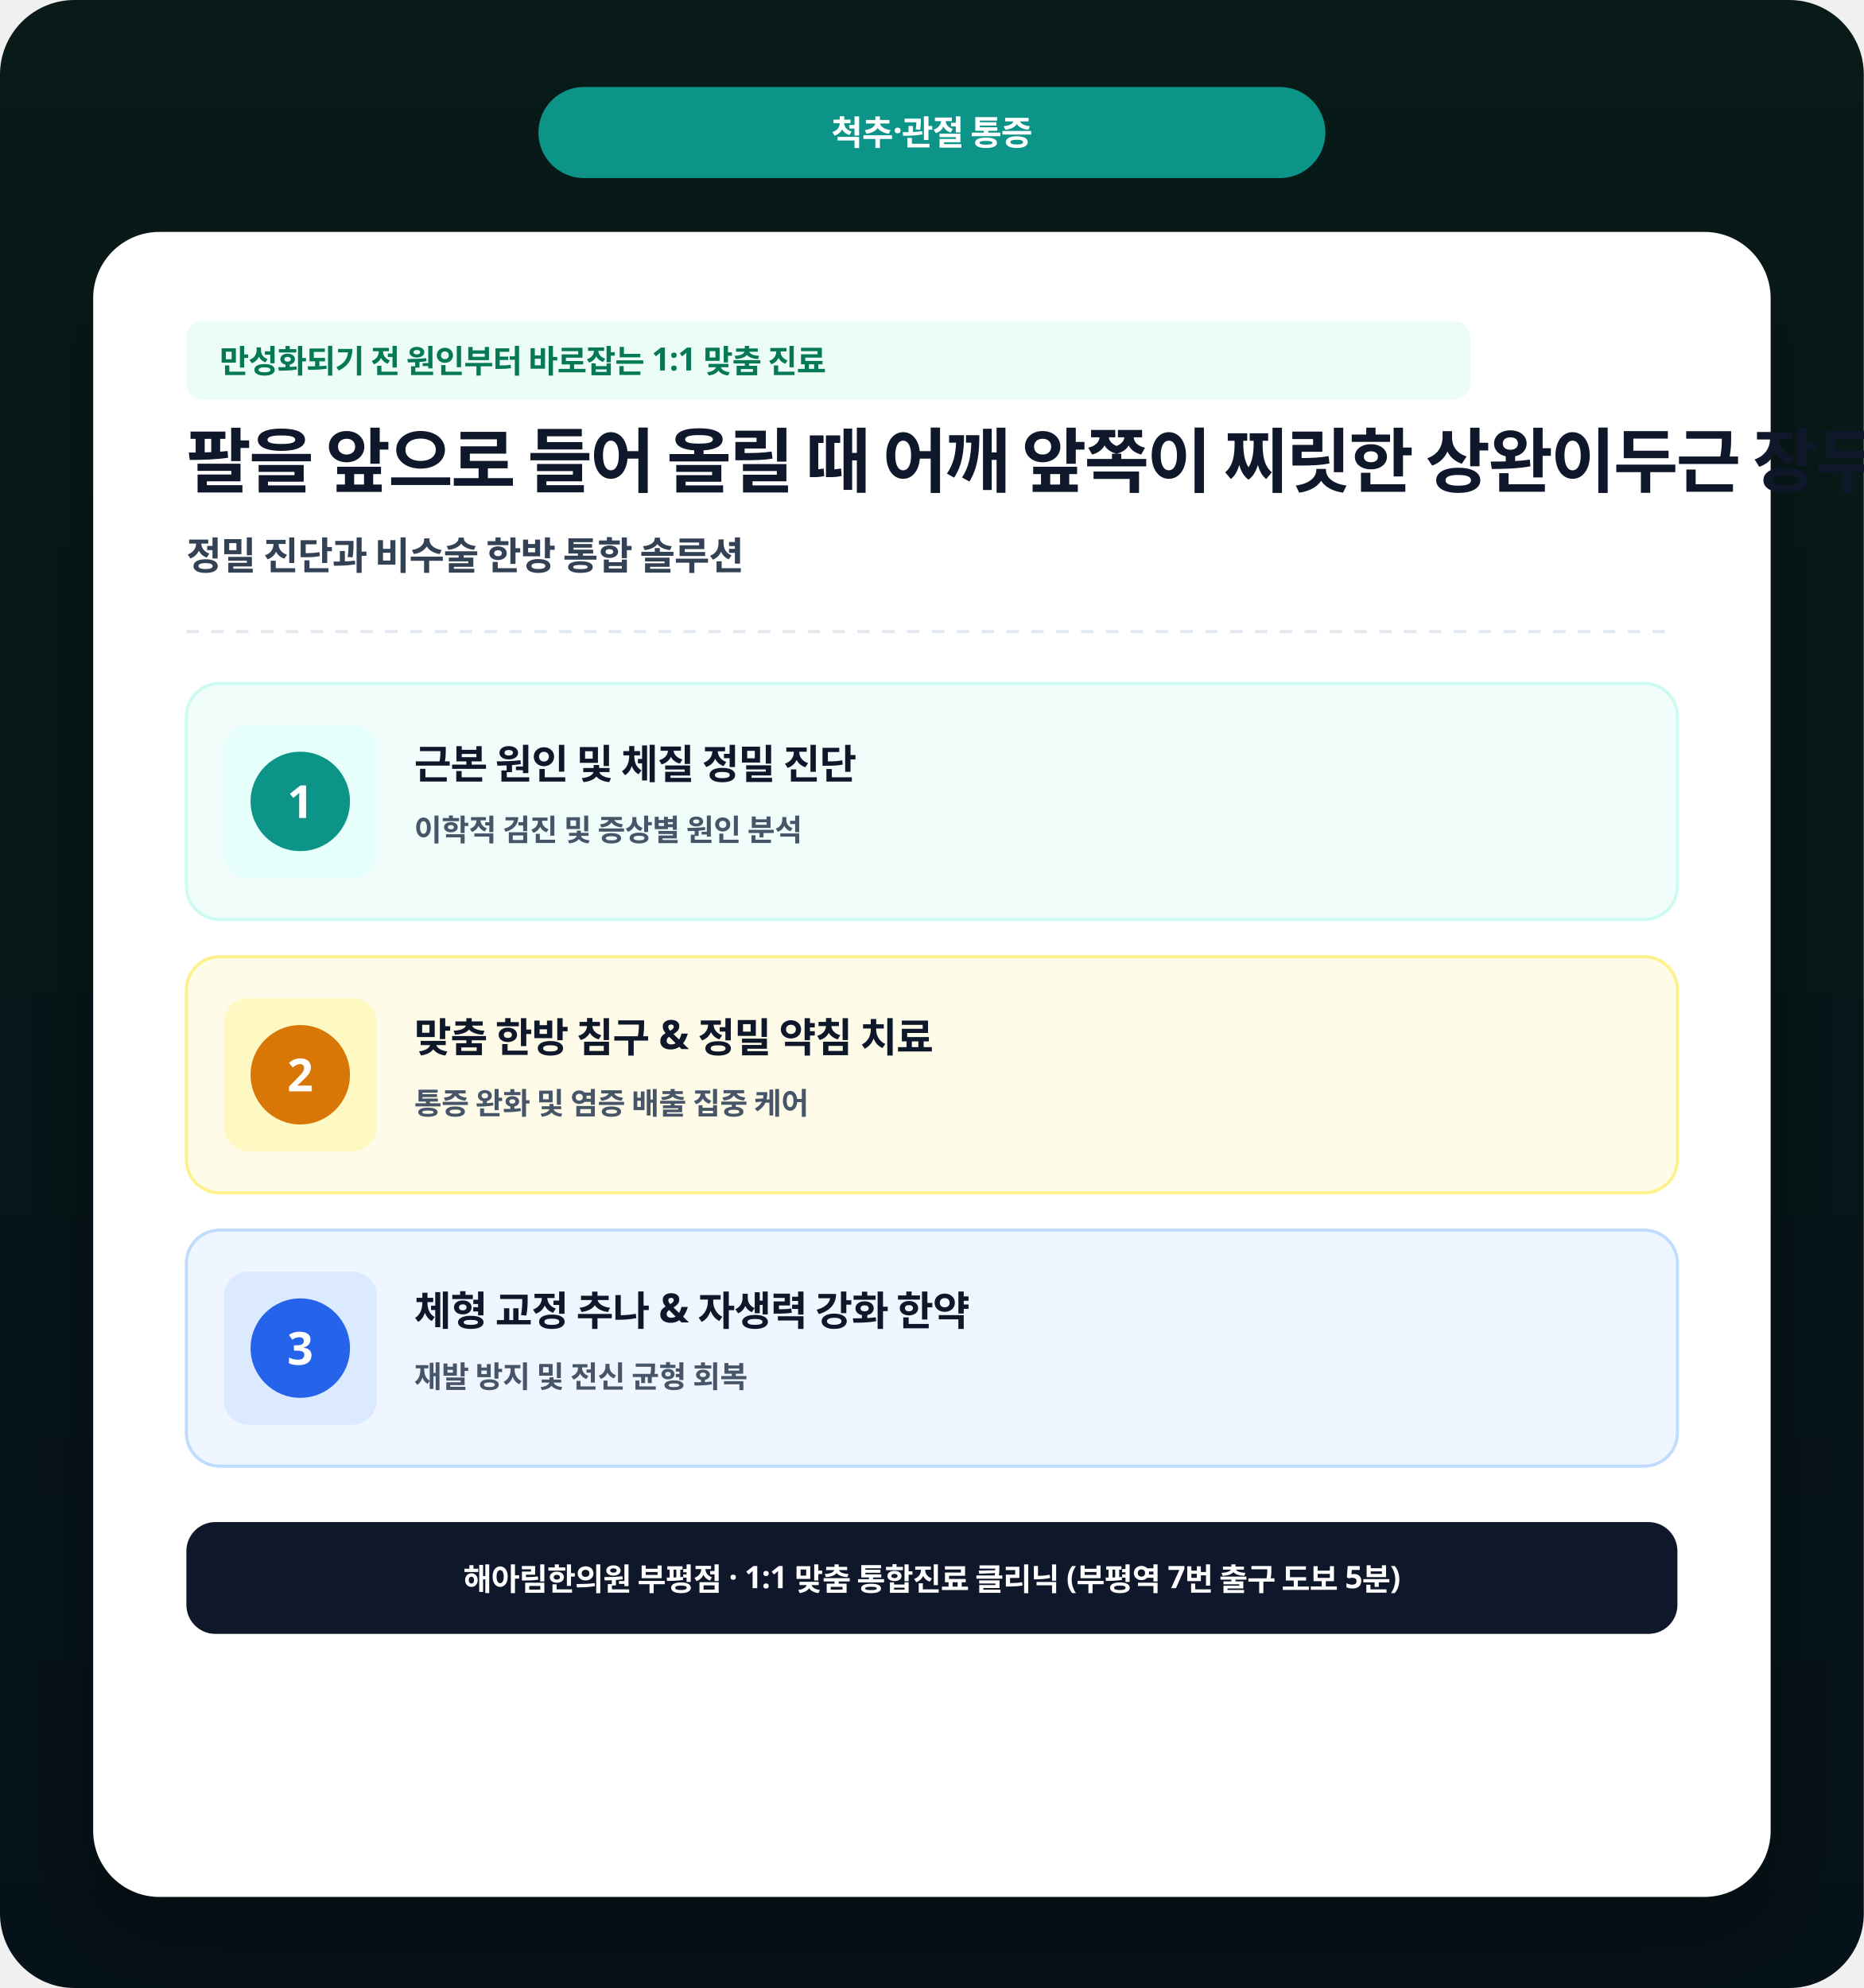
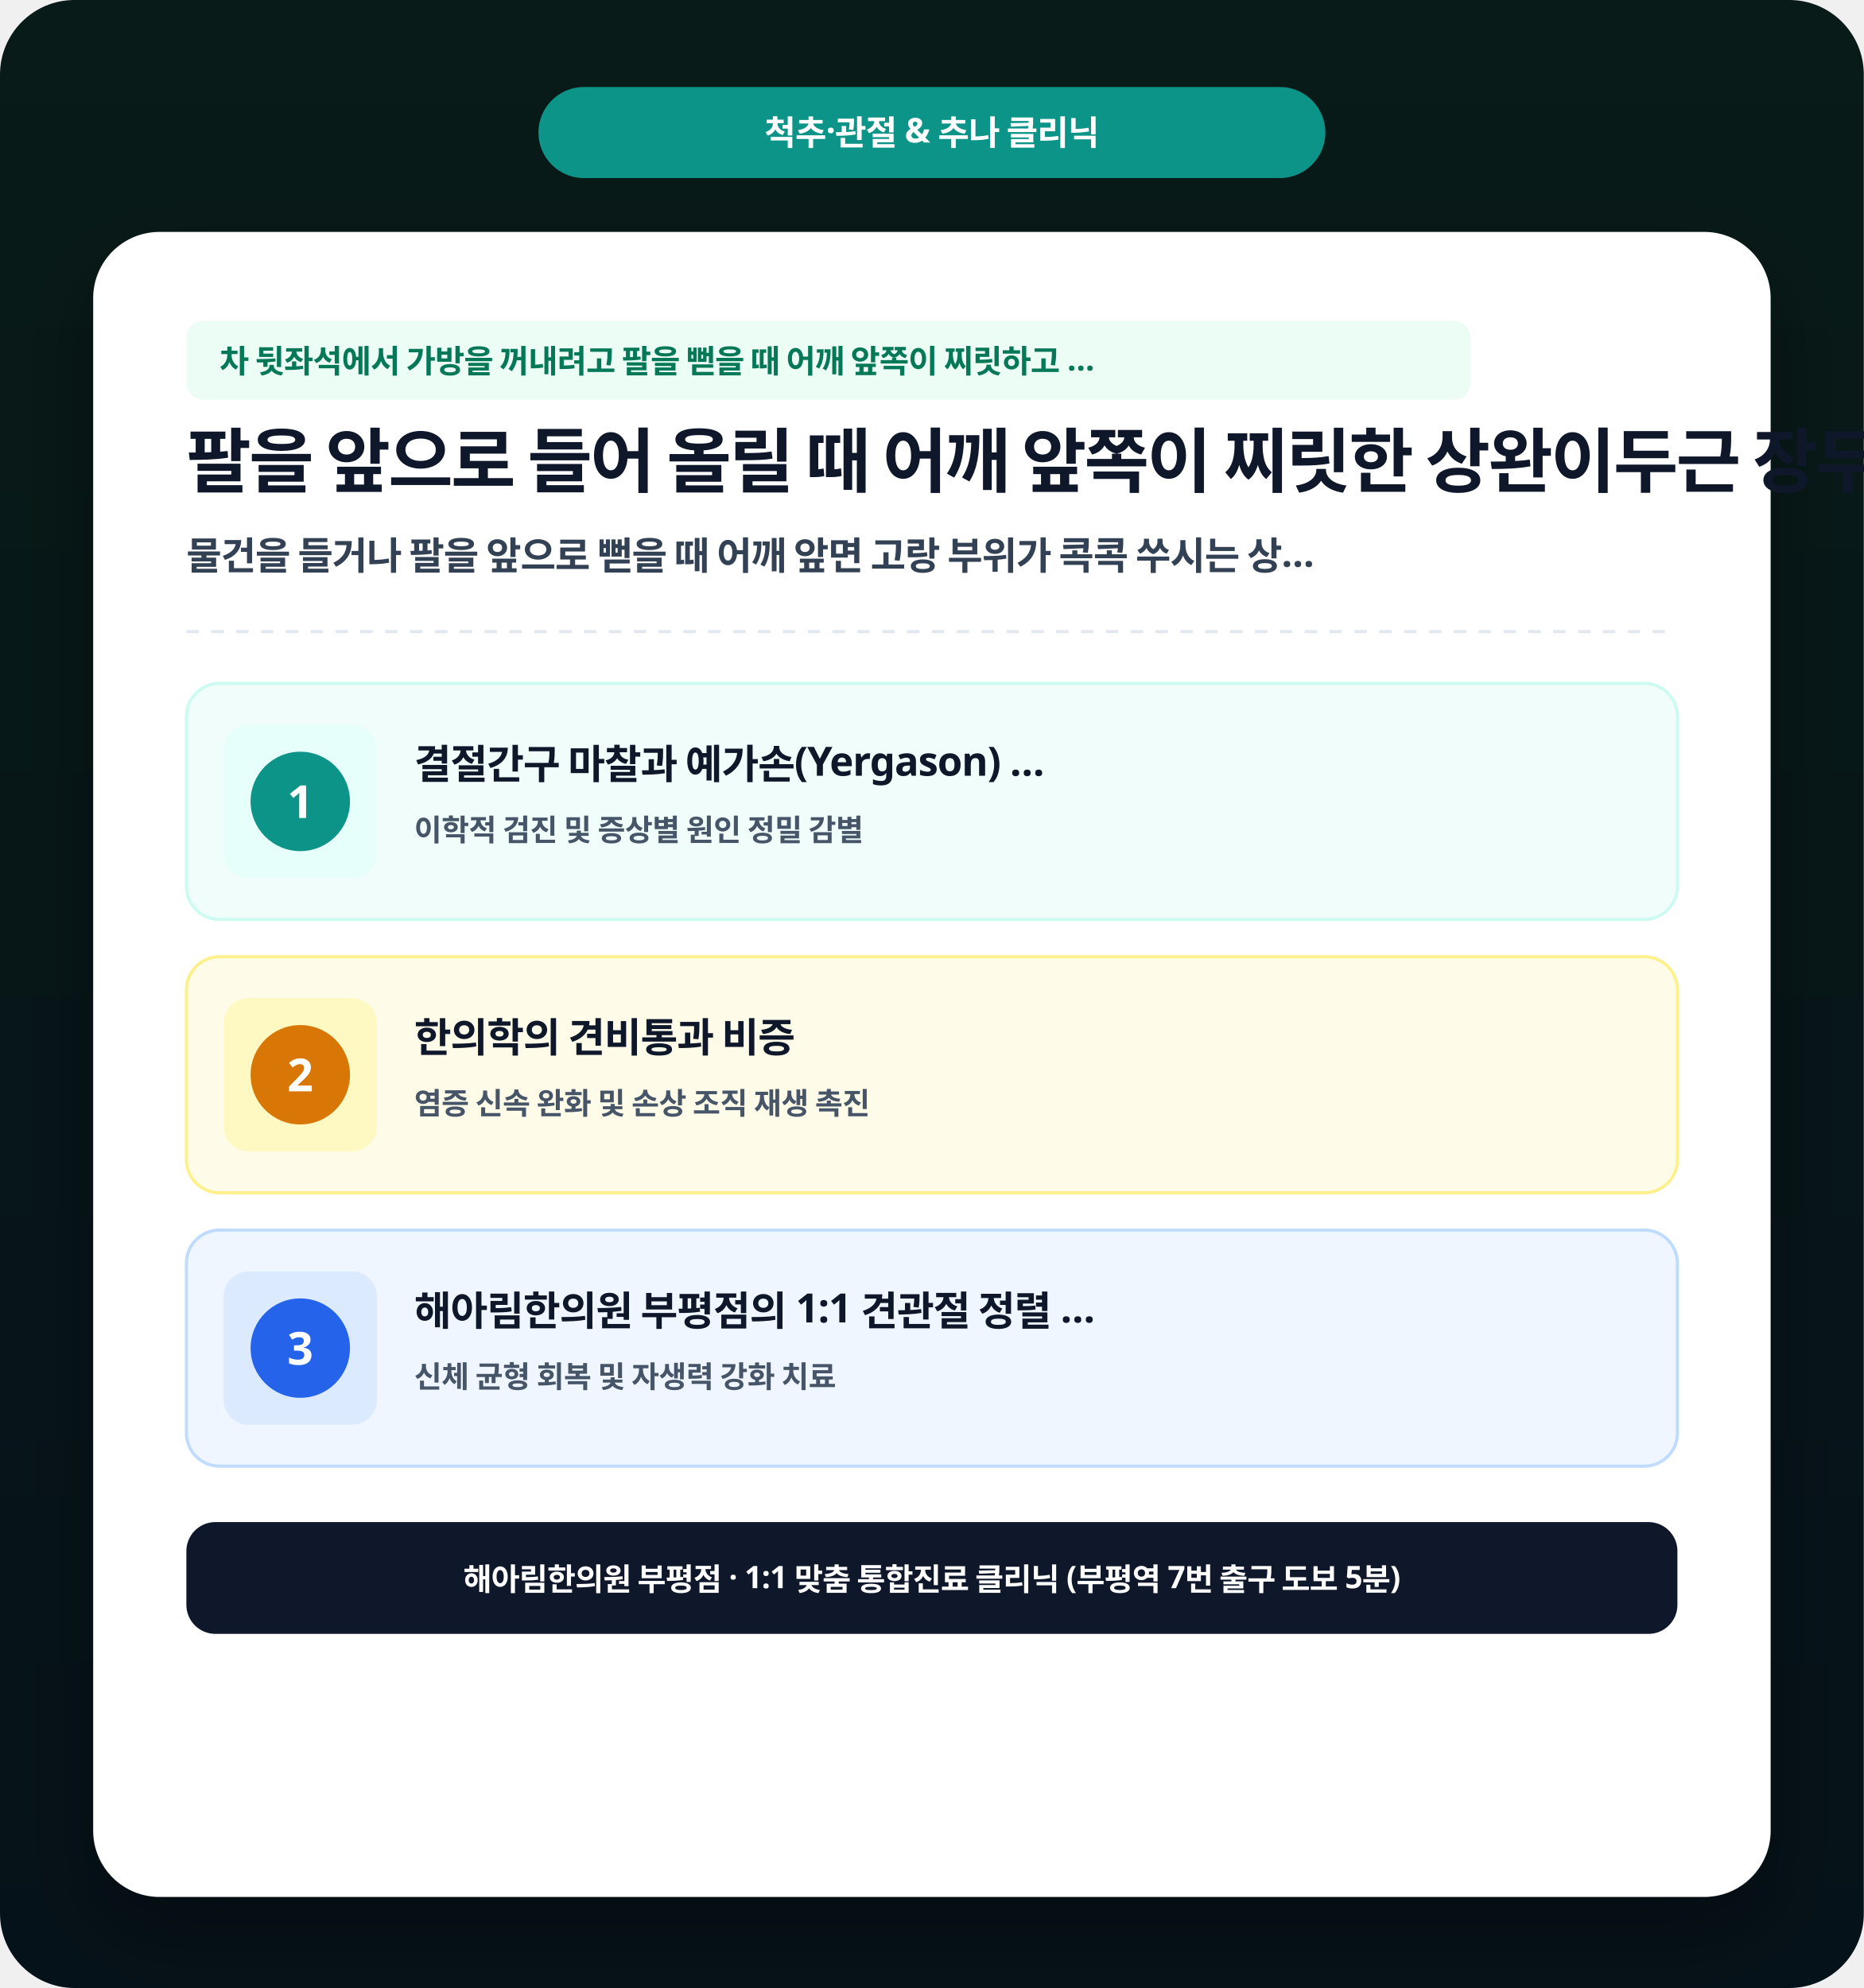
<svg xmlns="http://www.w3.org/2000/svg" width="900" height="960" viewBox="0 0 900 960">
  <defs>
    <linearGradient id="bgGrad" x1="0%" y1="0%" x2="0%" y2="100%">
      <stop offset="0%" stop-color="#081b18" />
      <stop offset="100%" stop-color="#061219" />
    </linearGradient>
    <filter id="cardShadow" x="-10%" y="-10%" width="120%" height="120%">
      <feDropShadow dx="0" dy="16" stdDeviation="20" flood-color="#000000" flood-opacity="0.35" />
    </filter>
  </defs>
  <rect x="0" y="0" width="900" height="960" rx="36" fill="url(#bgGrad)" />
  <g transform="translate(450, 64)">
    <rect x="-190" y="-22" width="380" height="44" rx="22" fill="#0d9488" />
    <text x="0" y="6" font-size="16.5" font-weight="900" fill="#ffffff" text-anchor="middle" font-family="Pretendard, 'Malgun Gothic', sans-serif" letter-spacing="-0.02em">
-       척추·관절 통증
+       척추·관절 &amp; 추나 클리닉
    </text>
  </g>
  <g filter="url(#cardShadow)">
    <rect x="45" y="112" width="810" height="804" rx="32" fill="#ffffff" />
  </g>
  <g transform="translate(90, 155)">
    <rect x="0" y="0" width="620" height="38" rx="8" fill="#ecfdf5" />
    <text x="16" y="25" font-size="15.5" font-weight="900" fill="#047857" font-family="Pretendard, 'Malgun Gothic', sans-serif" letter-spacing="-0.02em">
-       만성화되기 전 원인부터 바로잡는 1:1 맞춤 진료
+       차 뒷좌석에서 가방을 꺼내려고 팔을 뻗을 때 어깨 앞쪽이 찌릿하고 …
    </text>
  </g>
  <g transform="translate(90, 235)">
    <text font-size="34" font-weight="900" fill="#0f172a" font-family="Pretendard, 'Malgun Gothic', sans-serif" letter-spacing="-0.03em">
      팔을 앞으로 들어 올릴 때 어깨 앞쪽이 찌릿한 상완이두근 장두건염, 심부 소염약침과 견관절 추나
    </text>
  </g>
  <g transform="translate(90, 275)">
    <text font-size="18.5" font-weight="800" fill="#334155" font-family="Pretendard, 'Malgun Gothic', sans-serif" letter-spacing="-0.02em">
-       정밀 진단과 비수술 한방 통합 솔루션
+       물건을 들거나 팔을 앞으로 뻗을 때 어깨 앞면 고랑 부위가 콕콕 쑤시는 상…
    </text>
  </g>
  <line x1="90" y1="305" x2="810" y2="305" stroke="#e2e8f0" stroke-width="1.5" stroke-dasharray="6,6" />
  <g transform="translate(90, 330)">
    <rect x="0" y="0" width="720" height="114" rx="16" fill="#f0fdfa" stroke="#ccfbf1" stroke-width="1.5" />
    <rect x="18" y="20" width="74" height="74" rx="12" fill="#e6fffa" />
    <circle cx="55" cy="57" r="24" fill="#0d9488" />
    <text x="55" y="65" font-size="22" font-weight="900" fill="#ffffff" text-anchor="middle" font-family="Pretendard, 'Malgun Gothic', sans-serif">1</text>
    <text x="110" y="46" font-size="19.5" font-weight="900" fill="#0f172a" font-family="Pretendard, 'Malgun Gothic', sans-serif" letter-spacing="-0.02em">
-       근본 원인 및 체질 정밀 진단
+       결절간구 마찰과 예가손(Yergason) …
    </text>
    <text x="110" y="76" font-size="14.5" font-weight="600" fill="#475569" font-family="Pretendard, 'Malgun Gothic', sans-serif" letter-spacing="-0.01em">
-       이학적 검진 및 증상별 원인 분석
+       이학적 검진 및 증상별 원인 정밀 감별
    </text>
  </g>
  <g transform="translate(90, 462)">
    <rect x="0" y="0" width="720" height="114" rx="16" fill="#fefce8" stroke="#fef08a" stroke-width="1.5" />
    <rect x="18" y="20" width="74" height="74" rx="12" fill="#fef9c3" />
    <circle cx="55" cy="57" r="24" fill="#d97706" />
    <text x="55" y="65" font-size="22" font-weight="900" fill="#ffffff" text-anchor="middle" font-family="Pretendard, 'Malgun Gothic', sans-serif">2</text>
    <text x="110" y="46" font-size="19.5" font-weight="900" fill="#0f172a" font-family="Pretendard, 'Malgun Gothic', sans-serif" letter-spacing="-0.02em">
-       맞춤 한방 침구 &amp; 정밀 약침 치료
+       한의학의 견비통과 비증
    </text>
    <text x="110" y="76" font-size="14.5" font-weight="600" fill="#475569" font-family="Pretendard, 'Malgun Gothic', sans-serif" letter-spacing="-0.01em">
-       통증 완화 및 염증 배출 집중 케어
+       염증 신속 완화 및 손상 조직 재생 촉진
    </text>
  </g>
  <g transform="translate(90, 594)">
    <rect x="0" y="0" width="720" height="114" rx="16" fill="#eff6ff" stroke="#bfdbfe" stroke-width="1.5" />
    <rect x="18" y="20" width="74" height="74" rx="12" fill="#dbeafe" />
    <circle cx="55" cy="57" r="24" fill="#2563eb" />
    <text x="55" y="65" font-size="22" font-weight="900" fill="#ffffff" text-anchor="middle" font-family="Pretendard, 'Malgun Gothic', sans-serif">3</text>
    <text x="110" y="46" font-size="19.5" font-weight="900" fill="#0f172a" font-family="Pretendard, 'Malgun Gothic', sans-serif" letter-spacing="-0.02em">
-       체형 교정 추나 &amp; 자생력 강화 한약
+       해아림한의원 부평점의 1:1 견관절 정렬 …
    </text>
    <text x="110" y="76" font-size="14.5" font-weight="600" fill="#475569" font-family="Pretendard, 'Malgun Gothic', sans-serif" letter-spacing="-0.01em">
-       재발 방지 및 전신 균형 회복
+       신체 균형 회복 및 자생력 강화 치료
    </text>
  </g>
  <g transform="translate(90, 735)">
    <rect x="0" y="0" width="720" height="54" rx="14" fill="#0f172a" />
    <text x="360" y="33" font-size="15" font-weight="800" fill="#ffffff" text-anchor="middle" font-family="Pretendard, 'Malgun Gothic', sans-serif" letter-spacing="-0.02em">
      해아림한의원 부평점 · 1:1 맞춤 통합진료 클리닉 (부평역 7번 출구 도보 5분)
    </text>
  </g>
</svg>
